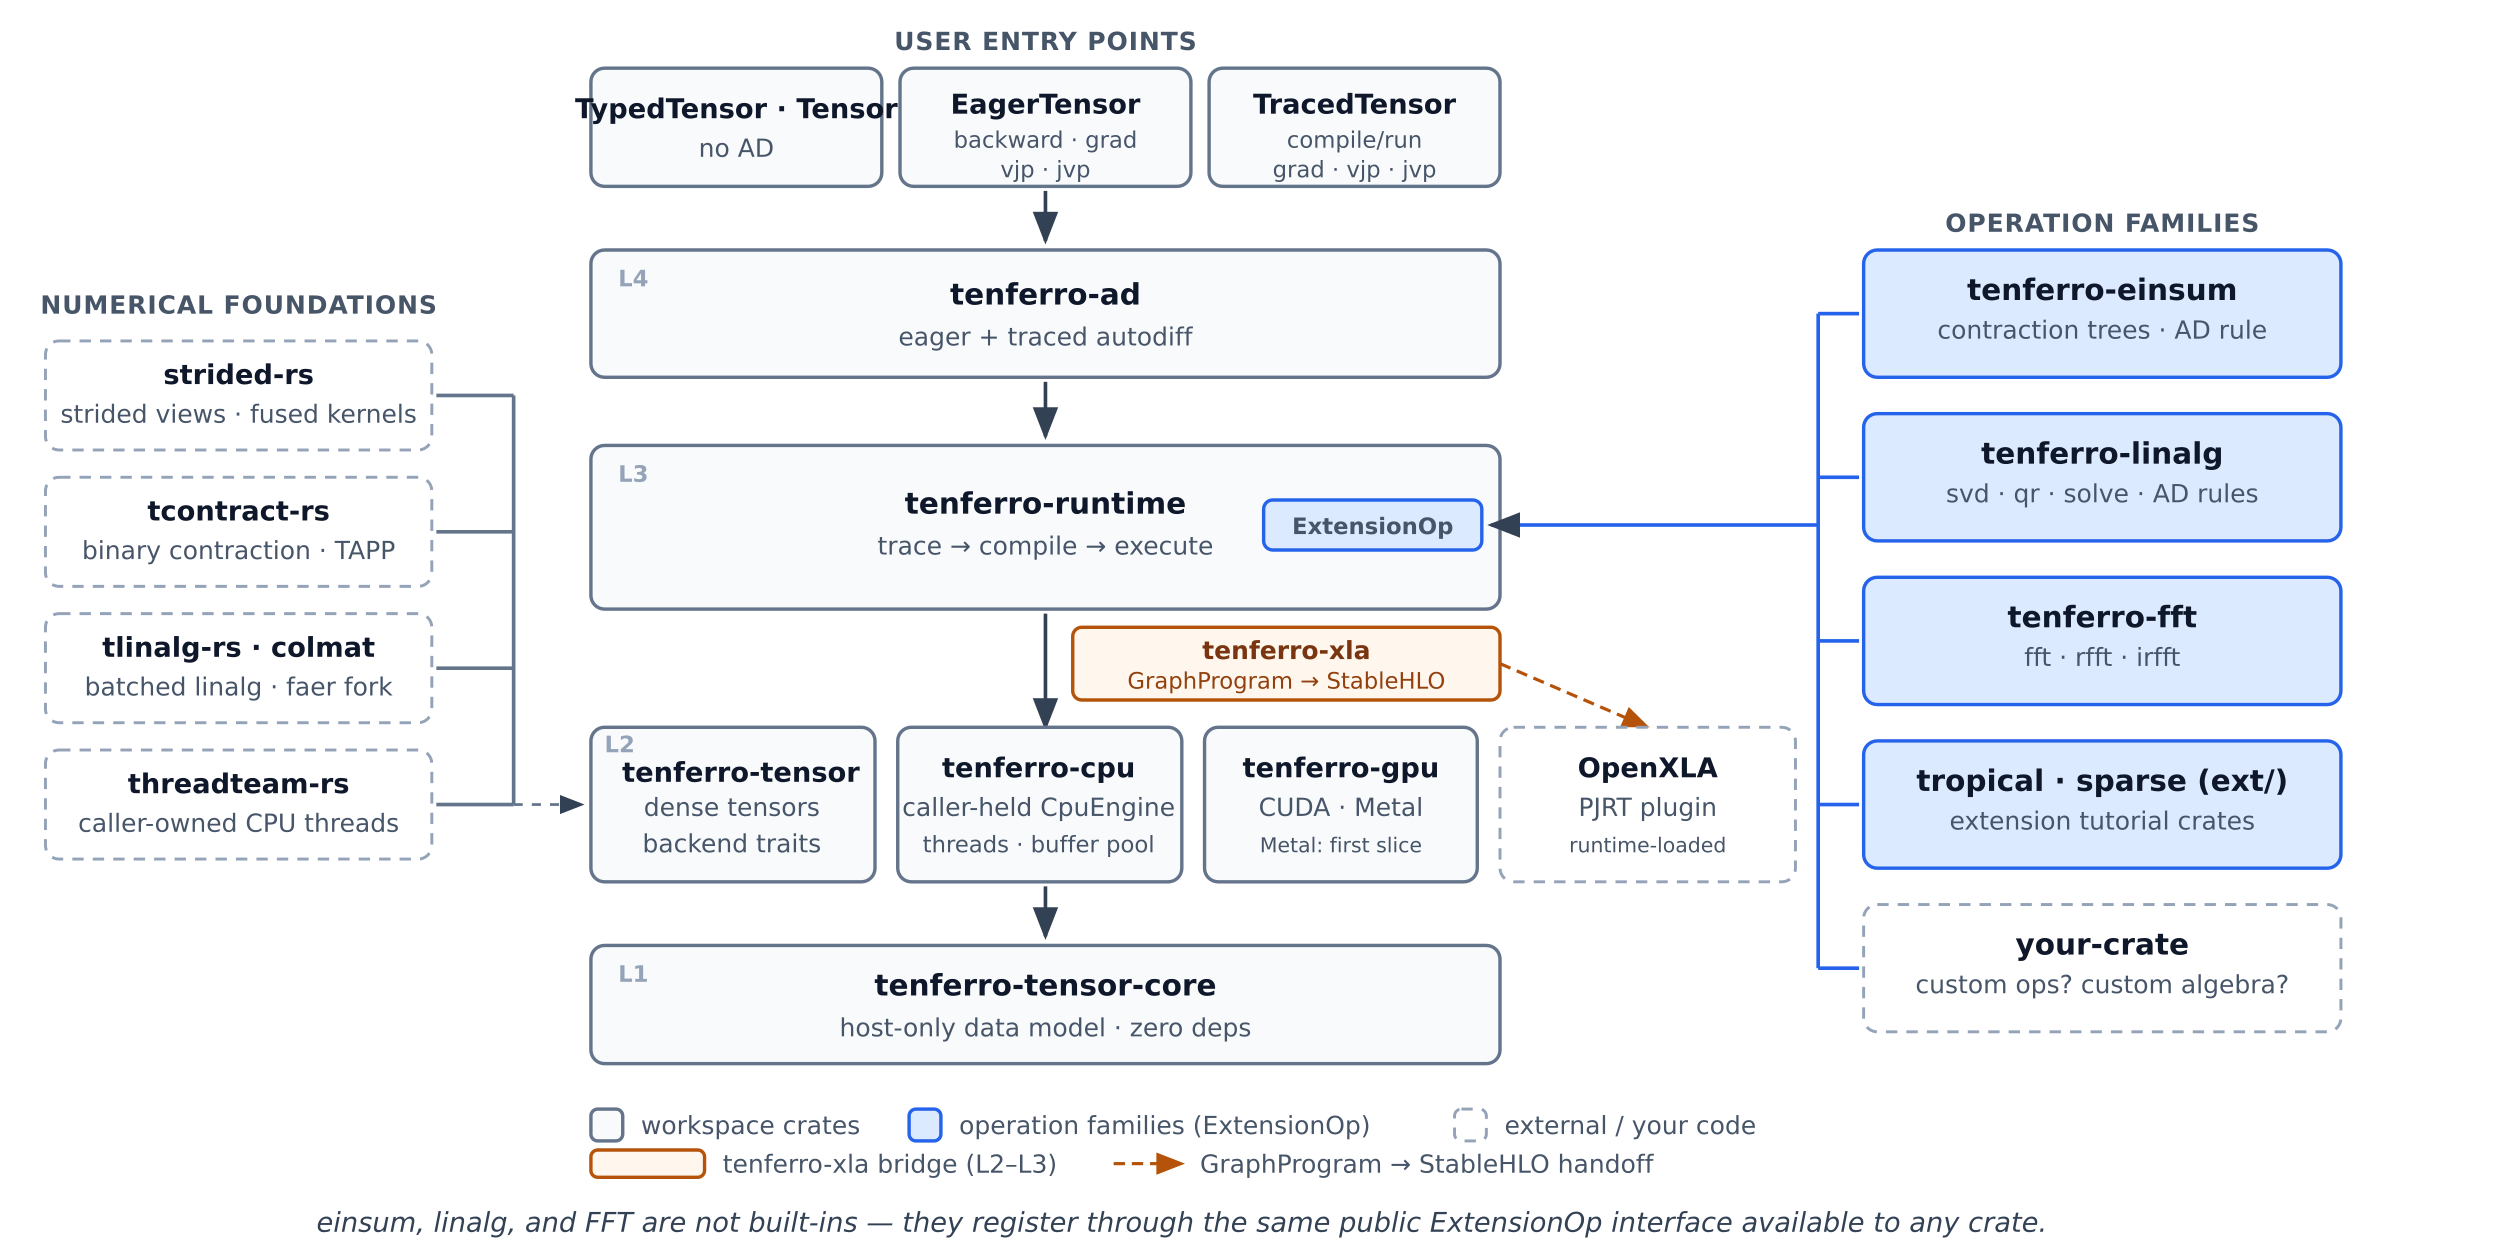
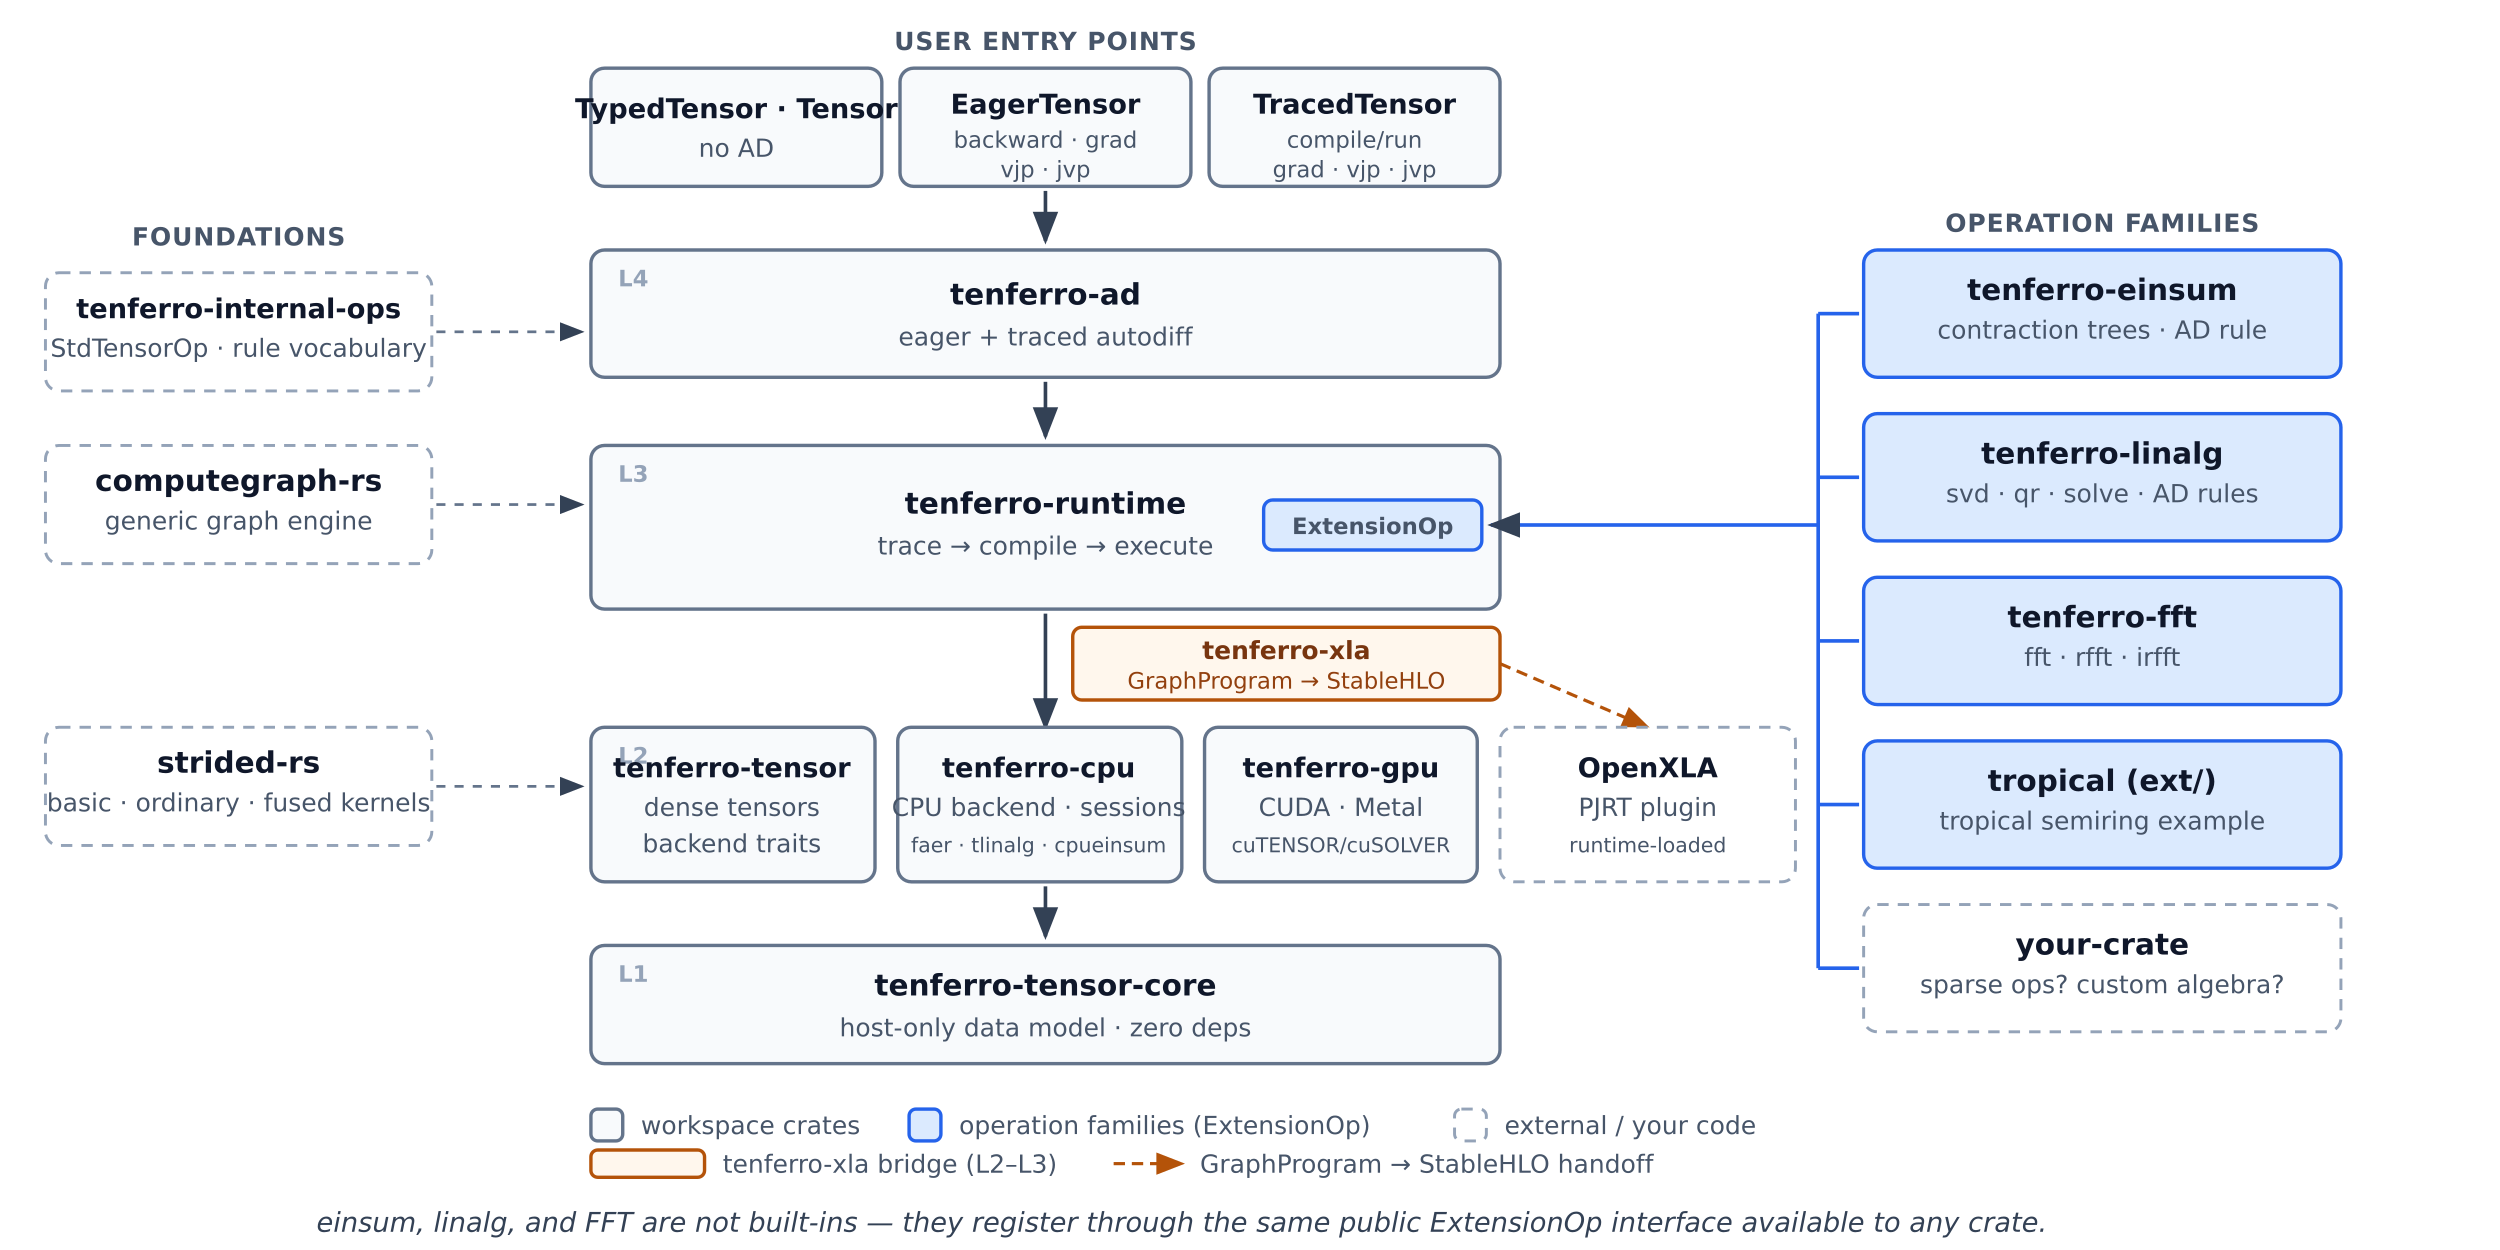
<svg xmlns="http://www.w3.org/2000/svg" viewBox="0 0 1100 550" role="img" aria-labelledby="tf-arch-title tf-arch-desc">
  <defs>
    <marker id="arr" markerWidth="9" markerHeight="7" refX="8" refY="3.5" orient="auto" markerUnits="strokeWidth">
      <path d="M 0 0 L 9 3.5 L 0 7 z" fill="#334155" />
    </marker>
    <marker id="arr-xla" markerWidth="9" markerHeight="7" refX="8" refY="3.5" orient="auto" markerUnits="strokeWidth">
      <path d="M 0 0 L 9 3.5 L 0 7 z" fill="#b45309" />
    </marker>
    <style>
      .box  { fill: #f8fafc; stroke: #64748b; stroke-width: 1.5; }
      .fam  { fill: #dbeafe; stroke: #2563eb; stroke-width: 1.5; }
      .xla  { fill: #fff7ed; stroke: #b45309; stroke-width: 1.5; }
      .ext  { fill: #ffffff; stroke: #94a3b8; stroke-width: 1.3; stroke-dasharray: 5 4; }
      .name { font-family: "DejaVu Sans"; font-size: 13px; font-weight: 700; fill: #0f172a; text-anchor: middle; }
      .sub  { font-family: "DejaVu Sans"; font-size: 11px; fill: #475569; text-anchor: middle; }
      .tag  { font-family: "DejaVu Sans"; font-size: 10px; font-weight: 700; fill: #94a3b8; }
      .hdr  { font-family: "DejaVu Sans"; font-size: 11px; font-weight: 700; fill: #475569; text-anchor: middle; letter-spacing: 0.4px; }
      .cap  { font-family: "DejaVu Sans"; font-size: 12px; font-style: italic; fill: #334155; text-anchor: middle; }
      .leg  { font-family: "DejaVu Sans"; font-size: 11px; fill: #475569; }
      .dep  { stroke: #334155; stroke-width: 1.6; marker-end: url(#arr); fill: none; }
      .use  { stroke: #64748b; stroke-width: 1.2; stroke-dasharray: 4 4; marker-end: url(#arr); fill: none; }
      .gp   { stroke: #b45309; stroke-width: 1.4; stroke-dasharray: 5 3; marker-end: url(#arr-xla); fill: none; }
      .bus  { stroke: #2563eb; stroke-width: 1.6; fill: none; }
      .busa { stroke: #2563eb; stroke-width: 1.6; marker-end: url(#arr); fill: none; }
    </style>
  </defs>
  <rect width="100%" height="100%" fill="#ffffff" />
  <text x="460" y="22" class="hdr">USER ENTRY POINTS</text>
  <rect x="260" y="30" width="128" height="52" rx="6" class="box" />
  <text x="324" y="52" class="name" style="font-size:12px">TypedTensor · Tensor</text>
  <text x="324" y="69" class="sub">no AD</text>
  <rect x="396" y="30" width="128" height="52" rx="6" class="box" />
  <text x="460" y="50" class="name" style="font-size:12px">EagerTensor</text>
  <text x="460" y="65" class="sub" style="font-size:10px">backward · grad</text>
  <text x="460" y="78" class="sub" style="font-size:10px">vjp · jvp</text>
  <rect x="532" y="30" width="128" height="52" rx="6" class="box" />
  <text x="596" y="50" class="name" style="font-size:12px">TracedTensor</text>
  <text x="596" y="65" class="sub" style="font-size:10px">compile/run</text>
  <text x="596" y="78" class="sub" style="font-size:10px">grad · vjp · jvp</text>
  <line x1="460" y1="84" x2="460" y2="106" class="dep" />
  <rect x="260" y="110" width="400" height="56" rx="6" class="box" />
  <text x="272" y="126" class="tag">L4</text>
  <text x="460" y="134" class="name">tenferro-ad</text>
  <text x="460" y="152" class="sub">eager + traced autodiff</text>
  <line x1="460" y1="168" x2="460" y2="192" class="dep" />
  <rect x="260" y="196" width="400" height="72" rx="6" class="box" />
  <text x="272" y="212" class="tag">L3</text>
  <text x="460" y="226" class="name">tenferro-runtime</text>
  <text x="460" y="244" class="sub">trace → compile → execute</text>
  <rect x="556" y="220" width="96" height="22" rx="4" class="fam" />
  <text x="604" y="235" class="sub" style="font-weight:700;font-size:10px">ExtensionOp</text>
  <rect x="472" y="276" width="188" height="32" rx="4" class="xla" />
  <text x="566" y="290" class="name" style="font-size:11px;fill:#78350f">tenferro-xla</text>
  <text x="566" y="303" class="sub" style="fill:#92400e;font-size:10px">GraphProgram → StableHLO</text>
  <line x1="660" y1="292" x2="725" y2="320" class="gp" />
  <line x1="460" y1="270" x2="460" y2="320" class="dep" />
  <rect x="260" y="320" width="125" height="68" rx="6" class="box" />
-   <text x="266" y="331" class="tag">L2</text>
-   <text x="326" y="344" class="name" style="font-size:12px">tenferro-tensor</text>
+   <text x="272" y="336" class="tag">L2</text>
+   <text x="322" y="342" class="name" style="font-size:12px">tenferro-tensor</text>
  <text x="322" y="359" class="sub">dense tensors</text>
  <text x="322" y="375" class="sub">backend traits</text>
  <rect x="395" y="320" width="125" height="68" rx="6" class="box" />
  <text x="457" y="342" class="name" style="font-size:12px">tenferro-cpu</text>
-   <text x="457" y="359" class="sub">caller-held CpuEngine</text>
-   <text x="457" y="375" class="sub" style="font-size:10px">threads · buffer pool</text>
+   <text x="457" y="359" class="sub">CPU backend · sessions</text>
+   <text x="457" y="375" class="sub" style="font-size:9px">faer · tlinalg · cpueinsum</text>
  <rect x="530" y="320" width="120" height="68" rx="6" class="box" />
  <text x="590" y="342" class="name" style="font-size:12px">tenferro-gpu</text>
  <text x="590" y="359" class="sub">CUDA · Metal</text>
-   <text x="590" y="375" class="sub" style="font-size:9px">Metal: first slice</text>
+   <text x="590" y="375" class="sub" style="font-size:9px">cuTENSOR/cuSOLVER</text>
  <rect x="660" y="320" width="130" height="68" rx="6" class="ext" />
  <text x="725" y="342" class="name" style="font-size:12px">OpenXLA</text>
  <text x="725" y="359" class="sub">PJRT plugin</text>
  <text x="725" y="375" class="sub" style="font-size:9px">runtime-loaded</text>
  <line x1="460" y1="390" x2="460" y2="412" class="dep" />
  <rect x="260" y="416" width="400" height="52" rx="6" class="box" />
  <text x="272" y="432" class="tag">L1</text>
  <text x="460" y="438" class="name">tenferro-tensor-core</text>
  <text x="460" y="456" class="sub">host-only data model · zero deps</text>
-   <text x="105" y="138" class="hdr">NUMERICAL FOUNDATIONS</text>
-   <rect x="20" y="150" width="170" height="48" rx="6" class="ext" />
-   <text x="105" y="169" class="name" style="font-size:12px">strided-rs</text>
-   <text x="105" y="186" class="sub">strided views · fused kernels</text>
-   <rect x="20" y="210" width="170" height="48" rx="6" class="ext" />
-   <text x="105" y="229" class="name" style="font-size:12px">tcontract-rs</text>
-   <text x="105" y="246" class="sub">binary contraction · TAPP</text>
-   <rect x="20" y="270" width="170" height="48" rx="6" class="ext" />
-   <text x="105" y="289" class="name" style="font-size:12px">tlinalg-rs · colmat</text>
-   <text x="105" y="306" class="sub">batched linalg · faer fork</text>
-   <rect x="20" y="330" width="170" height="48" rx="6" class="ext" />
-   <text x="105" y="349" class="name" style="font-size:12px">threadteam-rs</text>
-   <text x="105" y="366" class="sub">caller-owned CPU threads</text>
-   <line x1="192" y1="174" x2="226" y2="174" class="bus" style="stroke:#64748b" />
-   <line x1="192" y1="234" x2="226" y2="234" class="bus" style="stroke:#64748b" />
-   <line x1="192" y1="294" x2="226" y2="294" class="bus" style="stroke:#64748b" />
-   <line x1="192" y1="354" x2="226" y2="354" class="bus" style="stroke:#64748b" />
-   <line x1="226" y1="174" x2="226" y2="354" class="bus" style="stroke:#64748b" />
-   <line x1="226" y1="354" x2="256" y2="354" class="use" />
+   <text x="105" y="108" class="hdr">FOUNDATIONS</text>
+   <rect x="20" y="120" width="170" height="52" rx="6" class="ext" />
+   <text x="105" y="140" class="name" style="font-size:12px">tenferro-internal-ops</text>
+   <text x="105" y="157" class="sub">StdTensorOp · rule vocabulary</text>
+   <rect x="20" y="196" width="170" height="52" rx="6" class="ext" />
+   <text x="105" y="216" class="name">computegraph-rs</text>
+   <text x="105" y="233" class="sub">generic graph engine</text>
+   <rect x="20" y="320" width="170" height="52" rx="6" class="ext" />
+   <text x="105" y="340" class="name">strided-rs</text>
+   <text x="105" y="357" class="sub">basic · ordinary · fused kernels</text>
+   <line x1="192" y1="146" x2="256" y2="146" class="use" />
+   <line x1="192" y1="222" x2="256" y2="222" class="use" />
+   <line x1="192" y1="346" x2="256" y2="346" class="use" />
  <text x="925" y="102" class="hdr">OPERATION FAMILIES</text>
  <rect x="820" y="110" width="210" height="56" rx="6" class="fam" />
  <text x="925" y="132" class="name">tenferro-einsum</text>
  <text x="925" y="149" class="sub">contraction trees · AD rule</text>
  <rect x="820" y="182" width="210" height="56" rx="6" class="fam" />
  <text x="925" y="204" class="name">tenferro-linalg</text>
  <text x="925" y="221" class="sub">svd · qr · solve · AD rules</text>
  <rect x="820" y="254" width="210" height="56" rx="6" class="fam" />
  <text x="925" y="276" class="name">tenferro-fft</text>
  <text x="925" y="293" class="sub">fft · rfft · irfft</text>
  <rect x="820" y="326" width="210" height="56" rx="6" class="fam" />
-   <text x="925" y="348" class="name">tropical · sparse (ext/)</text>
-   <text x="925" y="365" class="sub">extension tutorial crates</text>
+   <text x="925" y="348" class="name">tropical (ext/)</text>
+   <text x="925" y="365" class="sub">tropical semiring example</text>
  <rect x="820" y="398" width="210" height="56" rx="6" class="ext" />
  <text x="925" y="420" class="name">your-crate</text>
-   <text x="925" y="437" class="sub">custom ops? custom algebra?</text>
+   <text x="925" y="437" class="sub">sparse ops? custom algebra?</text>
  <line x1="800" y1="138" x2="800" y2="426" class="bus" />
  <line x1="818" y1="138" x2="800" y2="138" class="bus" />
  <line x1="818" y1="210" x2="800" y2="210" class="bus" />
  <line x1="818" y1="282" x2="800" y2="282" class="bus" />
  <line x1="818" y1="354" x2="800" y2="354" class="bus" />
  <line x1="818" y1="426" x2="800" y2="426" class="bus" />
  <line x1="800" y1="231" x2="656" y2="231" class="busa" />
  <rect x="260" y="488" width="14" height="14" rx="3" class="box" />
  <text x="282" y="499" class="leg">workspace crates</text>
  <rect x="400" y="488" width="14" height="14" rx="3" class="fam" />
  <text x="422" y="499" class="leg">operation families (ExtensionOp)</text>
  <rect x="640" y="488" width="14" height="14" rx="3" class="ext" />
  <text x="662" y="499" class="leg">external / your code</text>
  <rect x="260" y="506" width="50" height="12" rx="3" class="xla" />
  <text x="318" y="516" class="leg">tenferro-xla bridge (L2–L3)</text>
  <line x1="490" y1="512" x2="520" y2="512" class="gp" />
  <text x="528" y="516" class="leg">GraphProgram → StableHLO handoff</text>
  <text x="520" y="542" class="cap">einsum, linalg, and FFT are not built-ins — they register through the same public ExtensionOp interface available to any crate.</text>
</svg>
